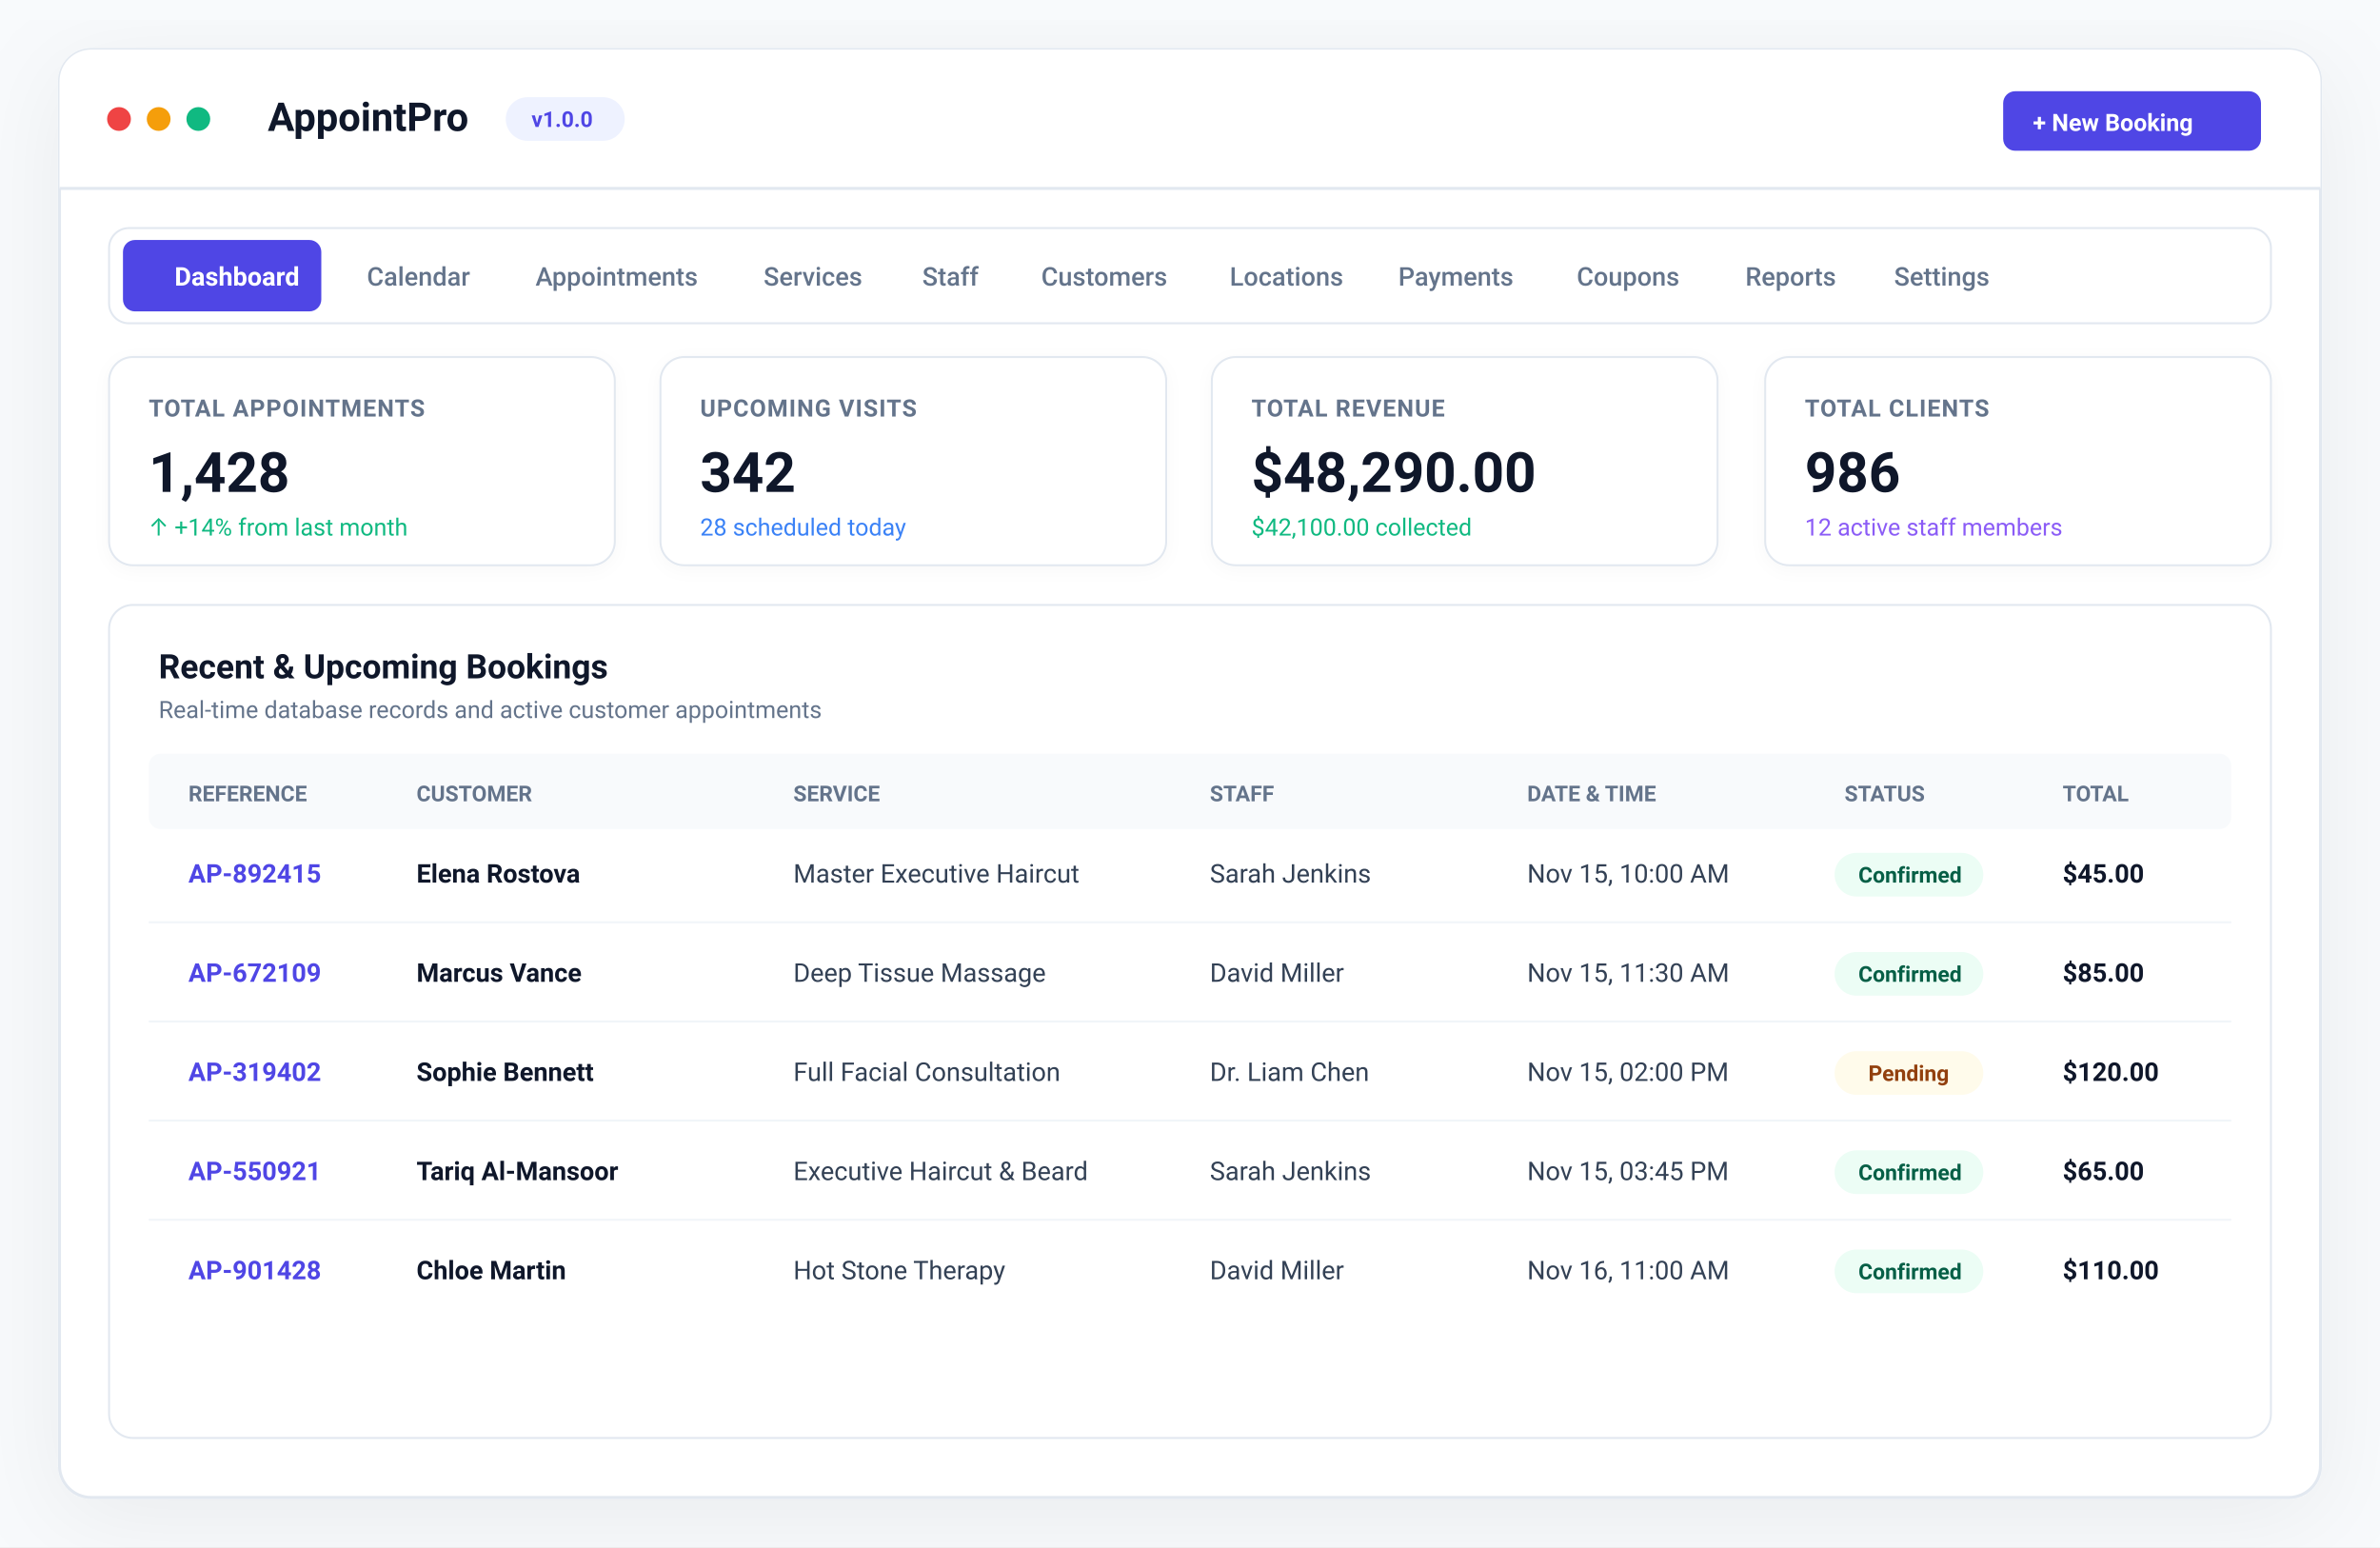
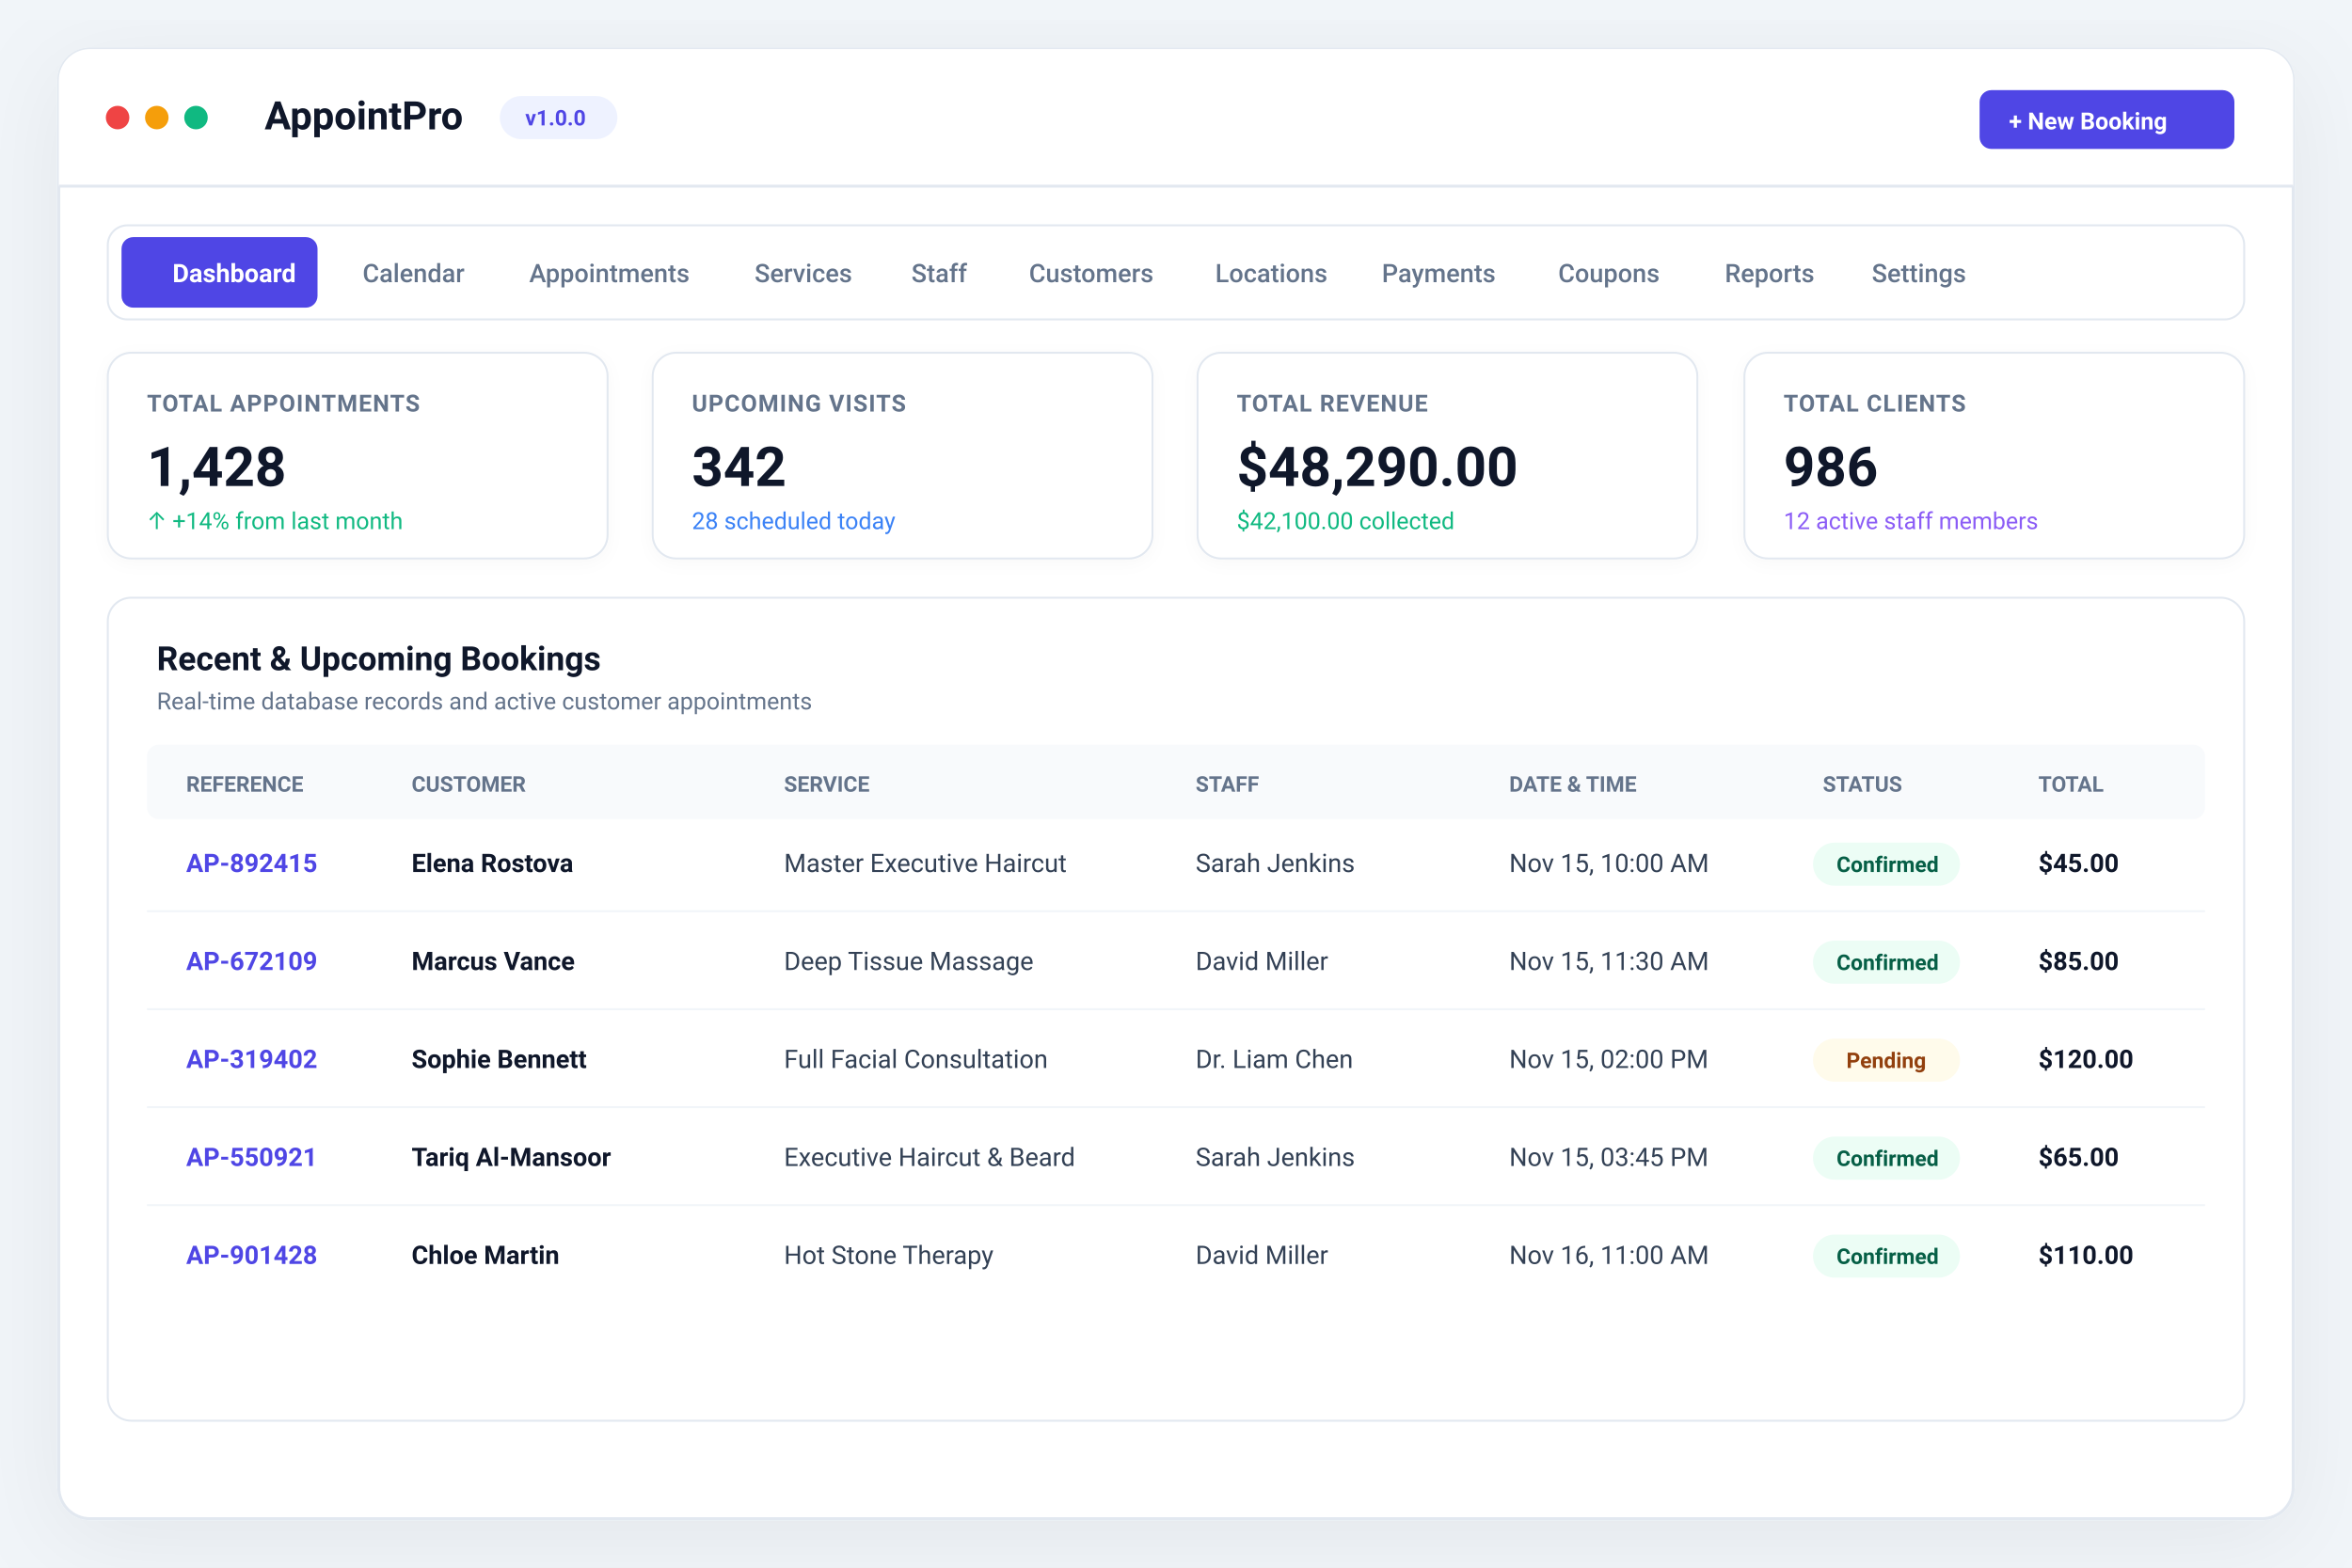
- <svg xmlns="http://www.w3.org/2000/svg" viewBox="0 0 1200 780" width="1200" height="780" style="background:#f8fafc; font-family:-apple-system, BlinkMacSystemFont, 'Segoe UI', Roboto, sans-serif;">
-   <rect x="0" y="0" width="1200" height="780" fill="#f8fafc" />
-   <rect x="30" y="25" width="1140" height="730" rx="16" fill="#ffffff" stroke="#e2e8f0" stroke-width="1.5" filter="drop-shadow(0 10px 25px rgba(0,0,0,0.06))" />
+ <svg xmlns="http://www.w3.org/2000/svg" viewBox="0 0 1200 800" width="1200" height="800" style="background:#f1f5f9; font-family:-apple-system, BlinkMacSystemFont, 'Segoe UI', Roboto, sans-serif;">
+   <rect x="0" y="0" width="1200" height="800" fill="#f1f5f9" />
+   <rect x="30" y="25" width="1140" height="750" rx="16" fill="#ffffff" stroke="#e2e8f0" stroke-width="1.5" filter="drop-shadow(0 10px 25px rgba(0,0,0,0.06))" />
  <path d="M 30 41 A 16 16 0 0 1 46 25 L 1154 25 A 16 16 0 0 1 1170 41 L 1170 95 L 30 95 Z" fill="#ffffff" />
  <line x1="30" y1="95" x2="1170" y2="95" stroke="#e2e8f0" stroke-width="1.5" />
  <circle cx="60" cy="60" r="6" fill="#ef4444" />
  <circle cx="80" cy="60" r="6" fill="#f59e0b" />
  <circle cx="100" cy="60" r="6" fill="#10b981" />
  <text x="135" y="66" font-size="20" font-weight="700" fill="#0f172a">AppointPro</text>
  <rect x="255" y="49" width="60" height="22" rx="11" fill="#eef2ff" />
  <text x="268" y="64" font-size="11" font-weight="600" fill="#4f46e5">v1.0.0</text>
  <rect x="1010" y="46" width="130" height="30" rx="6" fill="#4f46e5" />
  <text x="1025" y="66" font-size="12" font-weight="600" fill="#ffffff">+ New Booking</text>
  <rect x="55" y="115" width="1090" height="48" rx="10" fill="#ffffff" stroke="#e2e8f0" />
  <rect x="62" y="121" width="100" height="36" rx="6" fill="#4f46e5" />
  <text x="88" y="144" font-size="13" font-weight="600" fill="#ffffff">Dashboard</text>
  <text x="185" y="144" font-size="13" font-weight="500" fill="#64748b">Calendar</text>
  <text x="270" y="144" font-size="13" font-weight="500" fill="#64748b">Appointments</text>
  <text x="385" y="144" font-size="13" font-weight="500" fill="#64748b">Services</text>
  <text x="465" y="144" font-size="13" font-weight="500" fill="#64748b">Staff</text>
  <text x="525" y="144" font-size="13" font-weight="500" fill="#64748b">Customers</text>
  <text x="620" y="144" font-size="13" font-weight="500" fill="#64748b">Locations</text>
  <text x="705" y="144" font-size="13" font-weight="500" fill="#64748b">Payments</text>
  <text x="795" y="144" font-size="13" font-weight="500" fill="#64748b">Coupons</text>
  <text x="880" y="144" font-size="13" font-weight="500" fill="#64748b">Reports</text>
  <text x="955" y="144" font-size="13" font-weight="500" fill="#64748b">Settings</text>
  <rect x="55" y="180" width="255" height="105" rx="12" fill="#ffffff" stroke="#e2e8f0" filter="drop-shadow(0 2px 4px rgba(0,0,0,0.03))" />
  <text x="75" y="210" font-size="12" font-weight="600" fill="#64748b" letter-spacing="0.5">TOTAL APPOINTMENTS</text>
  <text x="75" y="248" font-size="28" font-weight="700" fill="#0f172a">1,428</text>
  <text x="75" y="270" font-size="12" fill="#10b981">↑ +14% from last month</text>
  <rect x="333" y="180" width="255" height="105" rx="12" fill="#ffffff" stroke="#e2e8f0" filter="drop-shadow(0 2px 4px rgba(0,0,0,0.03))" />
  <text x="353" y="210" font-size="12" font-weight="600" fill="#64748b" letter-spacing="0.5">UPCOMING VISITS</text>
  <text x="353" y="248" font-size="28" font-weight="700" fill="#0f172a">342</text>
  <text x="353" y="270" font-size="12" fill="#3b82f6">28 scheduled today</text>
  <rect x="611" y="180" width="255" height="105" rx="12" fill="#ffffff" stroke="#e2e8f0" filter="drop-shadow(0 2px 4px rgba(0,0,0,0.03))" />
  <text x="631" y="210" font-size="12" font-weight="600" fill="#64748b" letter-spacing="0.5">TOTAL REVENUE</text>
  <text x="631" y="248" font-size="28" font-weight="700" fill="#0f172a">$48,290.00</text>
  <text x="631" y="270" font-size="12" fill="#10b981">$42,100.00 collected</text>
  <rect x="890" y="180" width="255" height="105" rx="12" fill="#ffffff" stroke="#e2e8f0" filter="drop-shadow(0 2px 4px rgba(0,0,0,0.03))" />
  <text x="910" y="210" font-size="12" font-weight="600" fill="#64748b" letter-spacing="0.5">TOTAL CLIENTS</text>
  <text x="910" y="248" font-size="28" font-weight="700" fill="#0f172a">986</text>
  <text x="910" y="270" font-size="12" fill="#8b5cf6">12 active staff members</text>
  <rect x="55" y="305" width="1090" height="420" rx="12" fill="#ffffff" stroke="#e2e8f0" />
  <text x="80" y="342" font-size="17" font-weight="700" fill="#0f172a">Recent &amp; Upcoming Bookings</text>
  <text x="80" y="362" font-size="12" fill="#64748b">Real-time database records and active customer appointments</text>
  <rect x="75" y="380" width="1050" height="38" rx="6" fill="#f8fafc" />
  <text x="95" y="404" font-size="11" font-weight="700" fill="#64748b">REFERENCE</text>
  <text x="210" y="404" font-size="11" font-weight="700" fill="#64748b">CUSTOMER</text>
  <text x="400" y="404" font-size="11" font-weight="700" fill="#64748b">SERVICE</text>
  <text x="610" y="404" font-size="11" font-weight="700" fill="#64748b">STAFF</text>
  <text x="770" y="404" font-size="11" font-weight="700" fill="#64748b">DATE &amp; TIME</text>
  <text x="930" y="404" font-size="11" font-weight="700" fill="#64748b">STATUS</text>
  <text x="1040" y="404" font-size="11" font-weight="700" fill="#64748b">TOTAL</text>
  <line x1="75" y1="465" x2="1125" y2="465" stroke="#f1f5f9" />
  <text x="95" y="445" font-size="13" font-weight="700" fill="#4f46e5">AP-892415</text>
  <text x="210" y="445" font-size="13" font-weight="600" fill="#0f172a">Elena Rostova</text>
  <text x="400" y="445" font-size="13" fill="#334155">Master Executive Haircut</text>
  <text x="610" y="445" font-size="13" fill="#334155">Sarah Jenkins</text>
  <text x="770" y="445" font-size="13" fill="#334155">Nov 15, 10:00 AM</text>
  <rect x="925" y="430" width="75" height="22" rx="11" fill="#ecfdf5" />
  <text x="937" y="445" font-size="11" font-weight="600" fill="#065f46">Confirmed</text>
  <text x="1040" y="445" font-size="13" font-weight="600" fill="#0f172a">$45.00</text>
  <line x1="75" y1="515" x2="1125" y2="515" stroke="#f1f5f9" />
  <text x="95" y="495" font-size="13" font-weight="700" fill="#4f46e5">AP-672109</text>
  <text x="210" y="495" font-size="13" font-weight="600" fill="#0f172a">Marcus Vance</text>
  <text x="400" y="495" font-size="13" fill="#334155">Deep Tissue Massage</text>
  <text x="610" y="495" font-size="13" fill="#334155">David Miller</text>
  <text x="770" y="495" font-size="13" fill="#334155">Nov 15, 11:30 AM</text>
  <rect x="925" y="480" width="75" height="22" rx="11" fill="#ecfdf5" />
  <text x="937" y="495" font-size="11" font-weight="600" fill="#065f46">Confirmed</text>
  <text x="1040" y="495" font-size="13" font-weight="600" fill="#0f172a">$85.00</text>
  <line x1="75" y1="565" x2="1125" y2="565" stroke="#f1f5f9" />
  <text x="95" y="545" font-size="13" font-weight="700" fill="#4f46e5">AP-319402</text>
  <text x="210" y="545" font-size="13" font-weight="600" fill="#0f172a">Sophie Bennett</text>
  <text x="400" y="545" font-size="13" fill="#334155">Full Facial Consultation</text>
  <text x="610" y="545" font-size="13" fill="#334155">Dr. Liam Chen</text>
  <text x="770" y="545" font-size="13" fill="#334155">Nov 15, 02:00 PM</text>
  <rect x="925" y="530" width="75" height="22" rx="11" fill="#fffbeb" />
  <text x="942" y="545" font-size="11" font-weight="600" fill="#92400e">Pending</text>
  <text x="1040" y="545" font-size="13" font-weight="600" fill="#0f172a">$120.00</text>
  <line x1="75" y1="615" x2="1125" y2="615" stroke="#f1f5f9" />
  <text x="95" y="595" font-size="13" font-weight="700" fill="#4f46e5">AP-550921</text>
  <text x="210" y="595" font-size="13" font-weight="600" fill="#0f172a">Tariq Al-Mansoor</text>
  <text x="400" y="595" font-size="13" fill="#334155">Executive Haircut &amp; Beard</text>
  <text x="610" y="595" font-size="13" fill="#334155">Sarah Jenkins</text>
  <text x="770" y="595" font-size="13" fill="#334155">Nov 15, 03:45 PM</text>
  <rect x="925" y="580" width="75" height="22" rx="11" fill="#ecfdf5" />
  <text x="937" y="595" font-size="11" font-weight="600" fill="#065f46">Confirmed</text>
  <text x="1040" y="595" font-size="13" font-weight="600" fill="#0f172a">$65.00</text>
  <text x="95" y="645" font-size="13" font-weight="700" fill="#4f46e5">AP-901428</text>
  <text x="210" y="645" font-size="13" font-weight="600" fill="#0f172a">Chloe Martin</text>
  <text x="400" y="645" font-size="13" fill="#334155">Hot Stone Therapy</text>
  <text x="610" y="645" font-size="13" fill="#334155">David Miller</text>
  <text x="770" y="645" font-size="13" fill="#334155">Nov 16, 11:00 AM</text>
  <rect x="925" y="630" width="75" height="22" rx="11" fill="#ecfdf5" />
  <text x="937" y="645" font-size="11" font-weight="600" fill="#065f46">Confirmed</text>
  <text x="1040" y="645" font-size="13" font-weight="600" fill="#0f172a">$110.00</text>
</svg>
